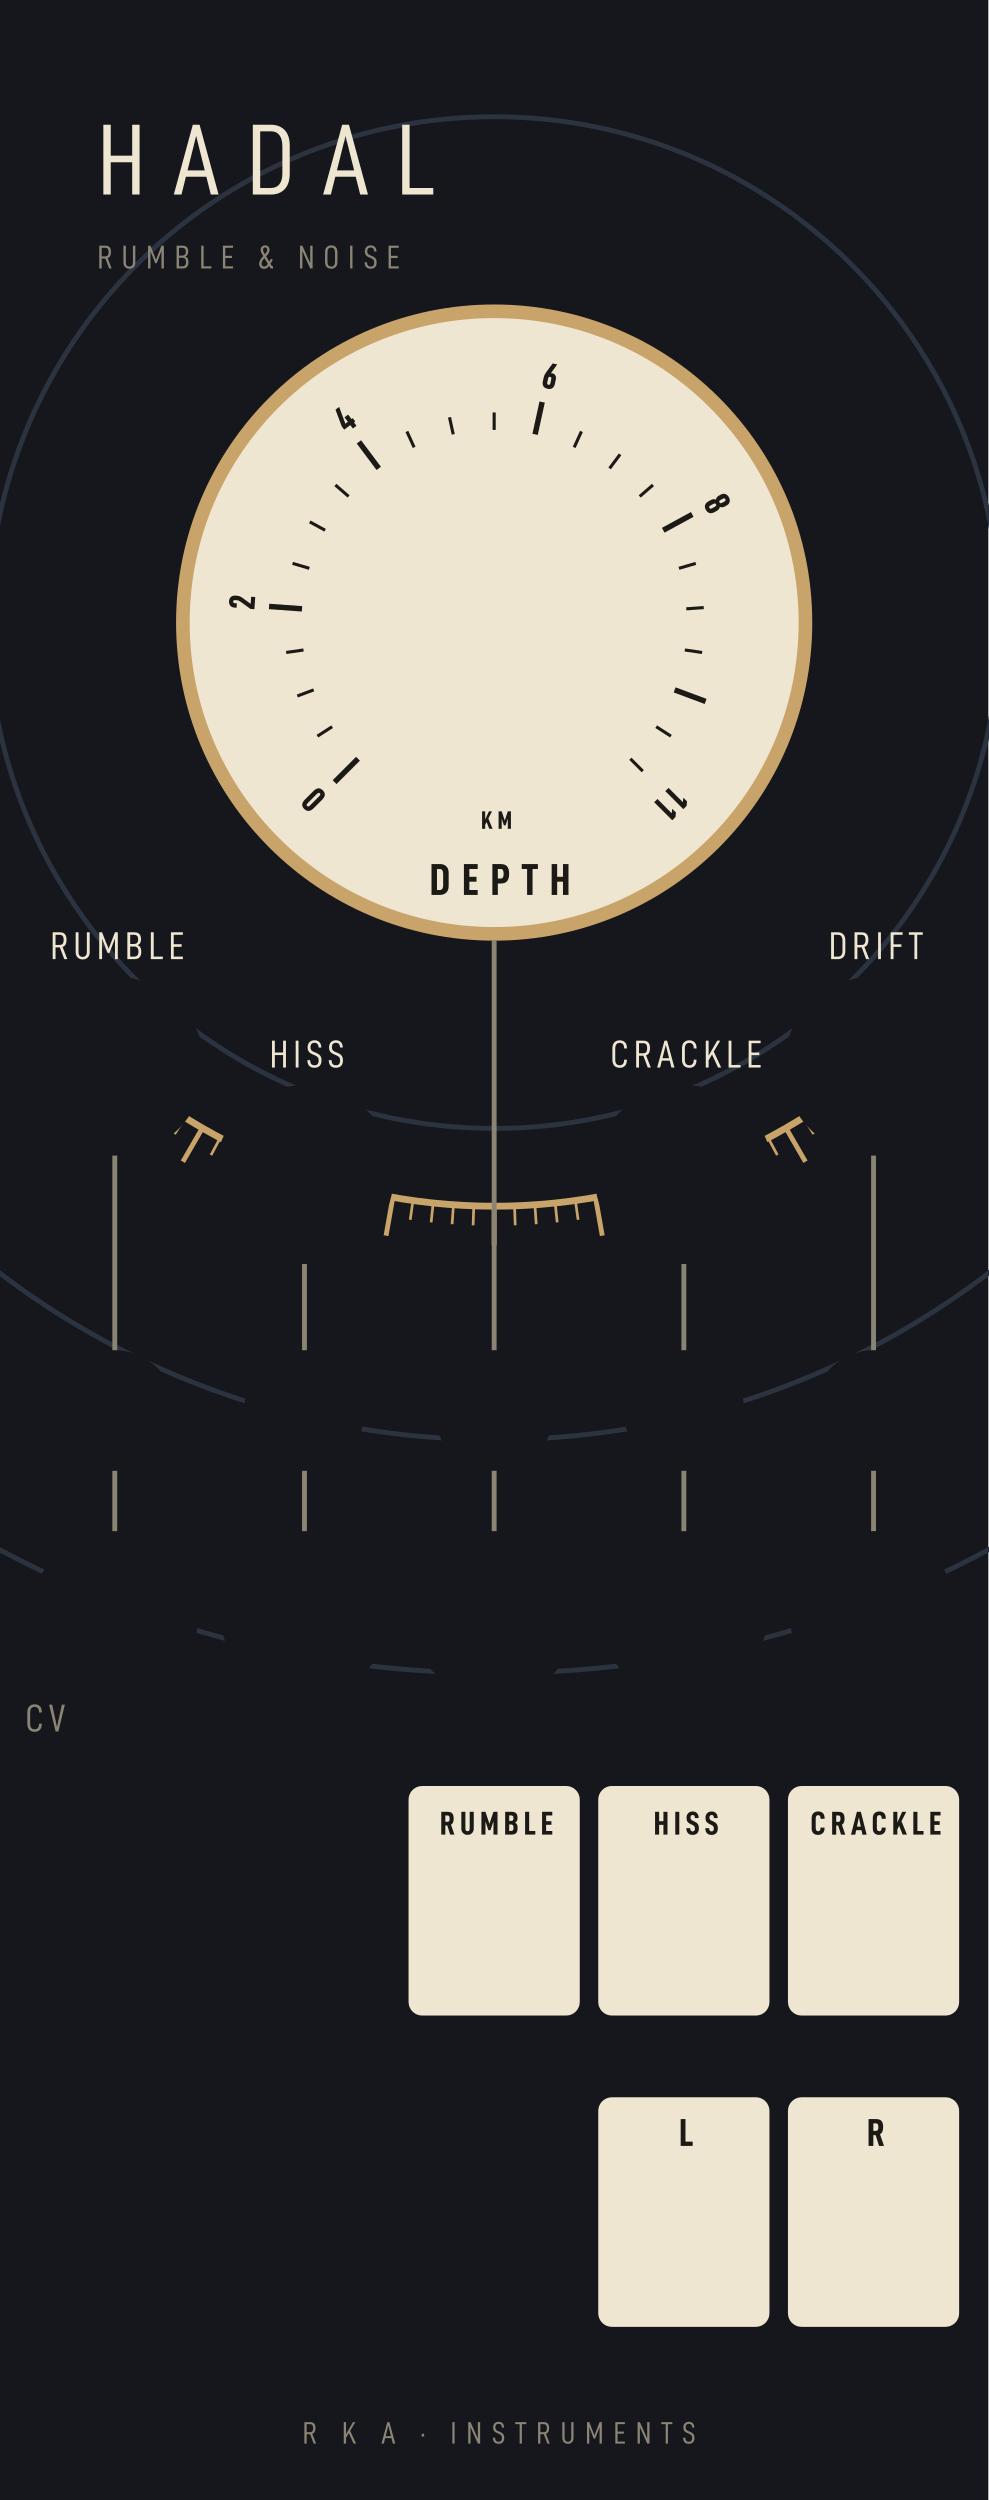
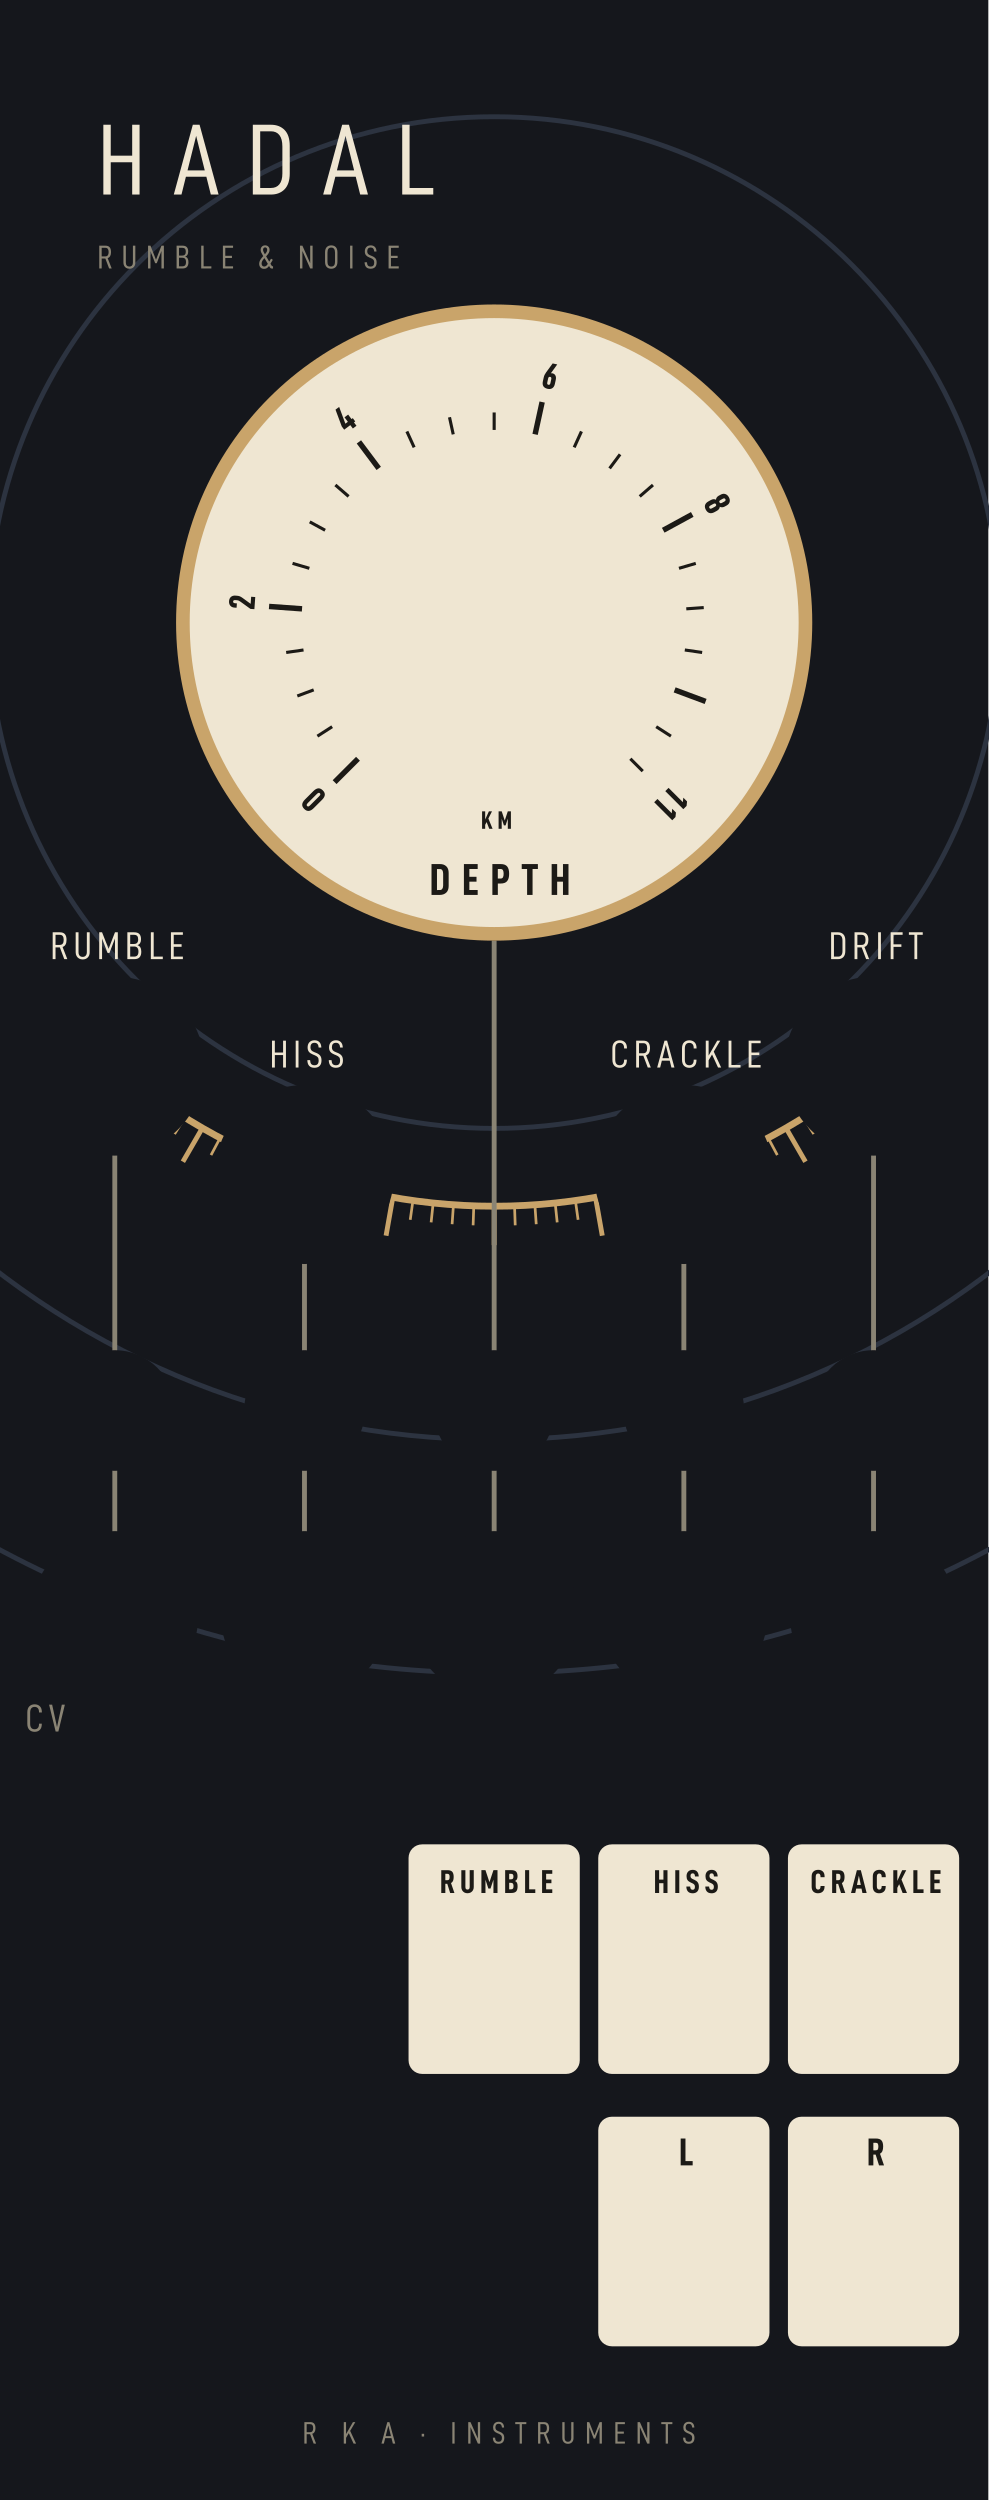
<svg xmlns="http://www.w3.org/2000/svg" width="50.80mm" height="128.5mm" viewBox="0 0 50.80 128.5" version="1.1" id="svg49">
  <defs id="defs49" />
  <rect width="50.80" height="128.5" fill="#15171c" id="rect1" />
  <circle cx="25.4" cy="32" r="26" fill="none" stroke="#2c3340" stroke-width="0.25" id="circle1" />
  <circle cx="25.4" cy="32" r="42" fill="none" stroke="#2c3340" stroke-width="0.25" id="circle2" />
  <circle cx="25.4" cy="32" r="54" fill="none" stroke="#2c3340" stroke-width="0.25" id="circle3" />
  <path d="M3.106 52.074A30 30 0 0 0 47.694 52.074" fill="none" stroke="#c9a46a" stroke-width="0.35" id="path3" />
  <path d="M3.106 52.074L2.363 52.743 M3.82 52.84L3.1 53.534 M4.56 53.58L3.866 54.3 M5.326 54.294L4.657 55.037 M6.93 55.64L6.314 56.428 M7.766 56.271L7.179 57.08 M8.624 56.871L8.065 57.7 M9.502 57.441L8.973 58.289 M11.316 58.488L10.846 59.371 M12.249 58.964L11.81 59.863 M13.198 59.406L12.791 60.32 M14.162 59.816L13.787 60.743 M16.129 60.532L15.82 61.483 M17.131 60.838L16.855 61.799 M18.142 61.109L17.9 62.079 M19.163 61.344L18.955 62.323 M21.225 61.708L21.086 62.698 M22.264 61.836L22.16 62.83 M23.307 61.927L23.238 62.924 M24.353 61.982L24.318 62.981 M26.447 61.982L26.482 62.981 M27.493 61.927L27.562 62.924 M28.536 61.836L28.64 62.83 M29.575 61.708L29.714 62.698 M31.637 61.344L31.845 62.323 M32.658 61.109L32.9 62.079 M33.669 60.838L33.945 61.799 M34.671 60.532L34.98 61.483 M36.638 59.816L37.013 60.743 M37.602 59.406L38.009 60.32 M38.551 58.964L38.99 59.863 M39.484 58.488L39.954 59.371 M41.298 57.441L41.827 58.289 M42.176 56.871L42.735 57.7 M43.034 56.271L43.621 57.08 M43.87 55.64L44.486 56.428 M45.474 54.294L46.143 55.037 M46.24 53.58L46.934 54.3 M46.98 52.84L47.7 53.534 M47.694 52.074L48.437 52.743" fill="none" stroke="#c9a46a" stroke-width="0.14" id="path4" />
  <path d="M6.116 54.981L4.831 56.513 M10.4 57.981L9.4 59.713 M15.139 60.191L14.455 62.07 M20.191 61.544L19.843 63.514 M25.4 62L25.4 64 M30.609 61.544L30.957 63.514 M35.661 60.191L36.345 62.07 M40.4 57.981L41.4 59.713 M44.684 54.981L45.969 56.513" fill="none" stroke="#c9a46a" stroke-width="0.25" id="path5" />
  <path d="M5.9 79L5.9 72.5L5.9 59.1" fill="none" stroke="#8a8474" stroke-width="0.25" stroke-linejoin="round" id="path6" />
  <path d="M15.65 79L15.65 72.5L15.65 64.67" fill="none" stroke="#8a8474" stroke-width="0.25" stroke-linejoin="round" id="path7" />
  <path d="M25.4 79L25.4 72.5L25.4 48.35" fill="none" stroke="#8a8474" stroke-width="0.25" stroke-linejoin="round" id="path8" />
  <path d="M35.15 79L35.15 72.5L35.15 64.67" fill="none" stroke="#8a8474" stroke-width="0.25" stroke-linejoin="round" id="path9" />
  <path d="M44.9 79L44.9 72.5L44.9 59.1" fill="none" stroke="#8a8474" stroke-width="0.25" stroke-linejoin="round" id="path10" />
  <circle cx="5.9" cy="54.8" r="4.6" fill="#15171c" id="circle10" />
  <circle cx="15.65" cy="60.37" r="4.6" fill="#15171c" id="circle11" />
  <circle cx="35.15" cy="60.37" r="4.6" fill="#15171c" id="circle12" />
  <circle cx="44.9" cy="54.8" r="4.6" fill="#15171c" id="circle13" />
  <circle cx="5.9" cy="72.5" r="3.1" fill="#15171c" id="circle14" />
  <circle cx="15.65" cy="72.5" r="3.1" fill="#15171c" id="circle15" />
  <circle cx="25.4" cy="72.5" r="3.1" fill="#15171c" id="circle16" />
  <circle cx="35.15" cy="72.5" r="3.1" fill="#15171c" id="circle17" />
  <circle cx="44.9" cy="72.5" r="3.1" fill="#15171c" id="circle18" />
  <circle cx="5.9" cy="83" r="4.3" fill="#15171c" id="circle19" />
  <circle cx="15.65" cy="83" r="4.3" fill="#15171c" id="circle20" />
  <circle cx="25.4" cy="83" r="4.3" fill="#15171c" id="circle21" />
  <circle cx="35.15" cy="83" r="4.3" fill="#15171c" id="circle22" />
  <circle cx="44.9" cy="83" r="4.3" fill="#15171c" id="circle23" />
  <circle cx="25.4" cy="32" r="16" fill="#efe6d2" stroke="#c9a46a" stroke-width="0.7" id="circle24" />
  <path d="M17.072 37.352L16.314 37.839 M16.124 35.46L15.281 35.774 M15.601 33.409L14.71 33.537 M15.901 29.211L15.037 28.957 M16.711 27.255L15.921 26.824 M17.918 25.517L17.238 24.928 M21.287 22.995L20.914 22.176 M23.296 22.326L23.104 21.447 M25.4 22.1L25.4 21.2 M29.513 22.995L29.886 22.176 M31.333 24.075L31.872 23.354 M32.882 25.517L33.562 24.928 M34.899 29.211L35.763 28.957 M35.275 31.294L36.172 31.23 M35.199 33.409L36.09 33.537 M33.728 37.352L34.486 37.839 M32.4 39L33.037 39.637" fill="none" stroke="#1c1a16" stroke-width="0.16" id="path24" />
  <path d="M18.4 39L17.198 40.202 M15.525 31.294L13.83 31.172 M19.467 24.075L18.448 22.714 M27.504 22.326L27.866 20.665 M34.089 27.255L35.581 26.441 M34.676 35.46L36.269 36.054" fill="none" stroke="#1c1a16" stroke-width="0.28" id="path25" />
-   <rect x="21" y="91.8" width="8.8" height="11.8" rx="0.7" fill="#efe6d2" id="rect25" />
-   <rect x="30.75" y="91.8" width="8.8" height="11.8" rx="0.7" fill="#efe6d2" id="rect26" />
-   <rect x="40.5" y="91.8" width="8.8" height="11.8" rx="0.7" fill="#efe6d2" id="rect27" />
-   <rect x="30.75" y="107.8" width="8.8" height="11.8" rx="0.7" fill="#efe6d2" id="rect28" />
-   <rect x="40.5" y="107.8" width="8.8" height="11.8" rx="0.7" fill="#efe6d2" id="rect29" />
+   <rect x="21" y="94.8" width="8.8" height="11.8" rx="0.7" fill="#efe6d2" id="rect25" />
+   <rect x="30.75" y="94.8" width="8.8" height="11.8" rx="0.7" fill="#efe6d2" id="rect26" />
+   <rect x="40.5" y="94.8" width="8.8" height="11.8" rx="0.7" fill="#efe6d2" id="rect27" />
+   <rect x="30.75" y="108.8" width="8.8" height="11.8" rx="0.7" fill="#efe6d2" id="rect28" />
+   <rect x="40.5" y="108.8" width="8.8" height="11.8" rx="0.7" fill="#efe6d2" id="rect29" />
  <path d="M 7.174,6.412 V 10 h -0.38 V 8.341 H 5.692 V 10 H 5.312 V 6.412 h 0.38 v 1.591 h 1.102 v -1.591 z M 10.607,9.085 H 9.556 L 9.328,10 h -0.395 l 0.978,-3.588 H 10.258 L 11.236,10 h -0.4 z m -0.083,-0.328 -0.442,-1.773 L 9.64,8.757 Z m 2.471,-2.345 h 0.931 q 0.437,0 0.702,0.27 0.265,0.27 0.265,0.816 V 8.913 q 0,0.541 -0.265,0.816 Q 14.362,10 13.926,10 H 12.995 Z M 13.926,9.662 q 0.281,0 0.432,-0.187 0.156,-0.187 0.156,-0.556 V 7.535 q 0,-0.395 -0.151,-0.588 -0.151,-0.198 -0.437,-0.198 H 13.374 V 9.662 Z m 4.359,-0.577 h -1.05 L 17.005,10 h -0.395 l 0.978,-3.588 h 0.348 L 18.914,10 h -0.4 z m -0.083,-0.328 -0.442,-1.773 -0.442,1.773 z m 2.471,-2.345 h 0.38 V 9.662 h 1.217 V 10 h -1.596 z" id="text29" style="font-size:5.2px;font-family:'D-DIN Condensed';letter-spacing:1.4;fill:#efe6d2" aria-label="HADAL" />
  <path d="M 5.415,13.287 H 5.226 V 13.8 H 5.102 v -1.173 h 0.309 q 0.155,0 0.224,0.082 0.071,0.082 0.071,0.25 0,0.252 -0.173,0.309 L 5.741,13.8 H 5.609 Z M 5.226,13.178 h 0.184 q 0.09,0 0.131,-0.054 0.043,-0.056 0.043,-0.165 0,-0.111 -0.041,-0.165 Q 5.503,12.738 5.41,12.738 H 5.226 Z m 1.424,0.636 q -0.088,0 -0.158,-0.039 -0.07,-0.039 -0.109,-0.111 -0.039,-0.071 -0.039,-0.163 V 12.627 h 0.124 v 0.867 q 0,0.1 0.048,0.155 0.049,0.053 0.134,0.053 0.085,0 0.133,-0.054 0.049,-0.054 0.049,-0.153 v -0.867 h 0.124 v 0.874 q 0,0.141 -0.085,0.228 -0.085,0.085 -0.221,0.085 z M 8.423,12.627 V 13.8 h -0.124 v -0.901 l -0.241,0.629 h -0.082 L 7.734,12.904 V 13.8 h -0.124 v -1.173 h 0.124 l 0.284,0.724 0.281,-0.724 z m 1.096,0.564 q 0.167,0.046 0.167,0.286 0,0.16 -0.075,0.241 -0.073,0.082 -0.233,0.082 h -0.301 v -1.173 h 0.299 q 0.156,0 0.226,0.076 0.071,0.075 0.071,0.23 0,0.201 -0.155,0.258 z m -0.318,-0.454 v 0.4 h 0.165 q 0.184,0 0.184,-0.197 0,-0.109 -0.044,-0.155 -0.043,-0.048 -0.138,-0.048 z m 0.167,0.952 q 0.102,0 0.148,-0.054 0.046,-0.054 0.046,-0.167 0,-0.221 -0.194,-0.221 h -0.167 v 0.442 z m 0.974,-1.062 h 0.124 v 1.062 h 0.398 V 13.8 h -0.522 z m 1.237,0.111 v 0.41 h 0.343 v 0.112 h -0.343 v 0.43 h 0.4 V 13.8 h -0.522 v -1.173 h 0.522 v 0.111 z m 2.455,0.949 v 0.116 h -0.056 q -0.043,0 -0.066,-0.015 -0.024,-0.017 -0.049,-0.061 l -0.034,-0.056 q -0.053,0.078 -0.116,0.114 -0.061,0.034 -0.141,0.034 -0.116,0 -0.184,-0.073 -0.066,-0.073 -0.066,-0.194 0,-0.088 0.048,-0.177 0.049,-0.088 0.16,-0.211 l -0.009,-0.014 q -0.07,-0.117 -0.097,-0.18 -0.027,-0.065 -0.027,-0.124 0,-0.105 0.065,-0.17 0.065,-0.065 0.165,-0.065 0.102,0 0.165,0.065 0.065,0.065 0.065,0.17 0,0.076 -0.039,0.151 -0.039,0.073 -0.139,0.18 l 0.16,0.272 0.092,-0.153 0.092,0.059 -0.121,0.199 0.048,0.082 q 0.017,0.029 0.031,0.041 0.015,0.01 0.037,0.01 z m -0.406,-0.971 q -0.049,0 -0.078,0.034 -0.029,0.034 -0.029,0.092 0,0.037 0.019,0.087 0.019,0.048 0.075,0.141 0.07,-0.08 0.093,-0.128 0.025,-0.048 0.025,-0.1 0,-0.059 -0.029,-0.092 -0.027,-0.034 -0.076,-0.034 z m -0.046,0.984 q 0.049,0 0.092,-0.029 0.043,-0.031 0.092,-0.107 l -0.173,-0.296 q -0.08,0.088 -0.114,0.151 -0.032,0.061 -0.032,0.124 0,0.075 0.036,0.116 0.037,0.041 0.1,0.041 z M 16.068,12.627 V 13.8 h -0.124 l -0.401,-0.901 V 13.8 h -0.124 v -1.173 h 0.124 l 0.401,0.903 V 12.627 Z m 0.958,1.187 q -0.144,0 -0.231,-0.088 -0.087,-0.09 -0.087,-0.267 v -0.49 q 0,-0.18 0.087,-0.269 0.087,-0.088 0.231,-0.088 0.144,0 0.231,0.088 0.087,0.088 0.087,0.269 v 0.49 q 0,0.177 -0.088,0.267 -0.087,0.088 -0.23,0.088 z m 0.002,-0.112 q 0.092,0 0.141,-0.059 0.051,-0.061 0.051,-0.182 v -0.479 q 0,-0.129 -0.049,-0.192 -0.049,-0.065 -0.143,-0.065 -0.099,0 -0.148,0.063 -0.048,0.063 -0.048,0.194 V 13.46 q 0,0.241 0.196,0.241 z m 0.967,-1.074 h 0.122 V 13.8 h -0.122 z m 1.053,1.185 q -0.15,0 -0.228,-0.085 -0.076,-0.085 -0.08,-0.248 h 0.121 q 0.005,0.119 0.053,0.172 0.049,0.051 0.139,0.051 0.092,0 0.136,-0.051 0.046,-0.053 0.046,-0.16 0,-0.093 -0.041,-0.141 -0.039,-0.048 -0.143,-0.09 l -0.068,-0.027 q -0.116,-0.046 -0.173,-0.117 -0.058,-0.071 -0.058,-0.192 0,-0.143 0.08,-0.228 0.082,-0.085 0.223,-0.085 0.134,0 0.212,0.08 0.078,0.078 0.085,0.236 h -0.117 q -0.012,-0.206 -0.182,-0.206 -0.088,0 -0.133,0.051 -0.044,0.051 -0.044,0.144 0,0.083 0.039,0.131 0.041,0.048 0.138,0.085 l 0.07,0.027 q 0.117,0.046 0.177,0.121 0.059,0.075 0.059,0.209 0,0.155 -0.08,0.24 -0.08,0.083 -0.231,0.083 z m 1.047,-1.074 v 0.41 h 0.343 v 0.112 h -0.343 v 0.43 h 0.4 V 13.8 h -0.522 v -1.173 h 0.522 v 0.111 z" id="text30" style="font-size:1.7px;font-family:'D-DIN Condensed';letter-spacing:0.45;fill:#8a8474" aria-label="RUMBLE &amp; NOISE" />
  <path d="m 16.799,40.749 q -0.16,0 -0.237,-0.091 -0.078,-0.093 -0.078,-0.281 v -0.608 q 0,-0.186 0.078,-0.277 0.078,-0.093 0.237,-0.093 0.162,0 0.239,0.093 0.078,0.091 0.078,0.277 v 0.608 q 0,0.188 -0.078,0.281 -0.078,0.091 -0.239,0.091 z m 0,-0.211 q 0.048,0 0.067,-0.036 0.019,-0.036 0.019,-0.127 v -0.604 q 0,-0.089 -0.019,-0.125 -0.019,-0.036 -0.067,-0.036 -0.048,0 -0.065,0.036 -0.017,0.034 -0.017,0.125 v 0.604 q 0,0.091 0.017,0.127 0.019,0.036 0.065,0.036 z" id="text31" style="font-weight:bold;font-size:1.9px;font-family:'D-DIN Condensed';letter-spacing:0.25;text-anchor:middle;fill:#1c1a16" transform="rotate(-135,16.67,40.73)" aria-label="0" />
  <path d="m 12.897,30.917 0.333,-0.538 q 0.034,-0.057 0.048,-0.097 0.015,-0.042 0.015,-0.104 v -0.074 q 0,-0.104 -0.082,-0.104 -0.08,0 -0.08,0.114 v 0.087 h -0.226 v -0.116 q 0,-0.135 0.086,-0.215 0.086,-0.08 0.226,-0.08 0.141,0 0.222,0.082 0.084,0.082 0.084,0.22 v 0.093 q 0,0.086 -0.023,0.15 -0.023,0.063 -0.072,0.142 l -0.27,0.431 h 0.365 v 0.211 h -0.625 z" id="text32" style="font-weight:bold;font-size:1.9px;font-family:'D-DIN Condensed';letter-spacing:0.25;text-anchor:middle;fill:#1c1a16" transform="rotate(-85.9,13.09,31.12)" aria-label="2" />
  <path d="m 18.484,21.902 h -0.082 v 0.218 h -0.234 v -0.218 h -0.393 v -0.211 l 0.26,-0.882 h 0.234 l -0.26,0.882 h 0.16 v -0.289 h 0.234 v 0.289 h 0.082 z" id="text33" style="font-weight:bold;font-size:1.9px;font-family:'D-DIN Condensed';letter-spacing:0.25;text-anchor:middle;fill:#1c1a16" transform="rotate(-36.8,18.01,22.12)" aria-label="4" />
  <path d="m 28.15,19.959 q -0.154,0 -0.236,-0.082 -0.08,-0.084 -0.08,-0.239 v -0.196 q 0,-0.089 0.015,-0.15 0.015,-0.061 0.049,-0.141 l 0.232,-0.522 h 0.241 l -0.222,0.511 q 0.03,-0.013 0.072,-0.013 0.114,0 0.179,0.078 0.065,0.076 0.065,0.211 v 0.23 q 0,0.148 -0.084,0.232 -0.082,0.082 -0.232,0.082 z m 0,-0.211 q 0.04,0 0.061,-0.027 0.021,-0.027 0.021,-0.076 v -0.213 q 0,-0.101 -0.082,-0.101 -0.04,0 -0.061,0.025 -0.021,0.023 -0.021,0.067 v 0.224 q 0,0.101 0.082,0.101 z" id="text34" style="font-weight:bold;font-size:1.9px;font-family:'D-DIN Condensed';letter-spacing:0.25;text-anchor:middle;fill:#1c1a16" transform="rotate(12.3,28.03,19.94)" aria-label="6" />
  <path d="m 36.36,26.109 q -0.154,0 -0.236,-0.084 -0.082,-0.086 -0.082,-0.247 v -0.135 q 0,-0.167 0.112,-0.239 -0.055,-0.032 -0.084,-0.093 -0.029,-0.061 -0.029,-0.125 v -0.123 q 0,-0.139 0.086,-0.22 0.087,-0.082 0.232,-0.082 0.146,0 0.232,0.082 0.086,0.082 0.086,0.22 v 0.123 q 0,0.065 -0.03,0.125 -0.029,0.061 -0.082,0.093 0.112,0.07 0.112,0.239 v 0.135 q 0,0.162 -0.084,0.247 -0.082,0.084 -0.234,0.084 z m 0,-0.798 q 0.048,0 0.065,-0.029 0.017,-0.03 0.017,-0.086 v -0.133 q 0,-0.046 -0.021,-0.07 -0.021,-0.027 -0.061,-0.027 -0.04,0 -0.061,0.027 -0.021,0.025 -0.021,0.07 v 0.133 q 0,0.055 0.017,0.086 0.019,0.029 0.065,0.029 z m 0,0.591 q 0.049,0 0.065,-0.03 0.017,-0.03 0.017,-0.091 v -0.154 q 0,-0.112 -0.082,-0.112 -0.046,0 -0.065,0.03 -0.017,0.029 -0.017,0.082 v 0.154 q 0,0.061 0.017,0.091 0.017,0.03 0.065,0.03 z" id="text35" style="font-weight:bold;font-size:1.9px;font-family:'D-DIN Condensed';letter-spacing:0.25;text-anchor:middle;fill:#1c1a16" transform="rotate(61.4,36.24,26.09)" aria-label="8" />
  <path d="m 33.8,39.691 -0.18,0.146 v -0.272 l 0.18,-0.146 h 0.237 v 1.311 h -0.237 z m 0.807,0 -0.18,0.146 v -0.272 l 0.18,-0.146 h 0.237 v 1.311 h -0.237 z" id="text36" style="font-weight:bold;font-size:1.9px;font-family:'D-DIN Condensed';letter-spacing:0.25;text-anchor:middle;fill:#1c1a16" transform="rotate(135,34.13,40.73)" aria-label="11" />
  <path d="m 22.18,44.413 h 0.439 q 0.2,0 0.32,0.115 0.122,0.115 0.122,0.34 v 0.676 q 0,0.223 -0.127,0.34 -0.127,0.115 -0.329,0.115 h -0.425 z m 0.432,1.334 q 0.081,0 0.122,-0.062 0.044,-0.062 0.044,-0.172 v -0.596 q 0,-0.122 -0.041,-0.184 -0.041,-0.064 -0.124,-0.064 h -0.152 v 1.079 z m 1.513,-1.079 v 0.398 h 0.368 v 0.253 h -0.368 v 0.428 h 0.428 V 46 h -0.708 v -1.587 h 0.708 v 0.255 z m 1.61,-0.255 q 0.235,0 0.334,0.124 0.101,0.124 0.101,0.375 0,0.253 -0.103,0.377 -0.101,0.124 -0.331,0.124 h -0.147 V 46 h -0.281 v -1.587 z m -0.009,0.745 q 0.09,0 0.124,-0.06 0.037,-0.06 0.037,-0.186 0,-0.127 -0.037,-0.186 -0.035,-0.06 -0.124,-0.06 h -0.138 v 0.492 z m 1.922,-0.49 h -0.274 V 46 h -0.281 v -1.332 h -0.276 V 44.413 h 0.83 z M 29.22,44.413 V 46 h -0.283 v -0.681 h -0.299 V 46 h -0.283 v -1.587 h 0.283 v 0.653 h 0.299 V 44.413 Z" id="text37" style="font-weight:bold;font-size:2.3px;font-family:'D-DIN Condensed';letter-spacing:0.6;text-anchor:middle;fill:#1c1a16" aria-label="DEPTH" />
  <path d="m 3.076,48.696 h -0.222 v 0.604 h -0.146 v -1.38 h 0.364 q 0.182,0 0.264,0.096 0.084,0.096 0.084,0.294 0,0.296 -0.204,0.364 l 0.244,0.626 h -0.156 z m -0.222,-0.128 h 0.216 q 0.106,0 0.154,-0.064 0.05,-0.066 0.05,-0.194 0,-0.13 -0.048,-0.194 -0.046,-0.066 -0.156,-0.066 h -0.216 z M 4.25,49.316 q -0.104,0 -0.186,-0.046 -0.082,-0.046 -0.128,-0.13 -0.046,-0.084 -0.046,-0.192 v -1.028 h 0.146 v 1.02 q 0,0.118 0.056,0.182 0.058,0.062 0.158,0.062 0.1,0 0.156,-0.064 0.058,-0.064 0.058,-0.18 v -1.02 H 4.61 v 1.028 q 0,0.166 -0.1,0.268 -0.1,0.1 -0.26,0.1 z m 1.806,-1.396 v 1.38 h -0.146 v -1.06 l -0.284,0.74 h -0.096 l -0.284,-0.734 v 1.054 h -0.146 v -1.38 h 0.146 l 0.334,0.852 0.33,-0.852 z m 1.01,0.664 q 0.196,0.054 0.196,0.336 0,0.188 -0.088,0.284 -0.086,0.096 -0.274,0.096 h -0.354 v -1.38 h 0.352 q 0.184,0 0.266,0.09 0.084,0.088 0.084,0.27 0,0.236 -0.182,0.304 z m -0.374,-0.534 v 0.47 h 0.194 q 0.216,0 0.216,-0.232 0,-0.128 -0.052,-0.182 -0.05,-0.056 -0.162,-0.056 z m 0.196,1.12 q 0.12,0 0.174,-0.064 0.054,-0.064 0.054,-0.196 0,-0.26 -0.228,-0.26 h -0.196 v 0.52 z m 0.866,-1.25 h 0.146 v 1.25 h 0.468 v 0.13 h -0.614 z m 1.176,0.13 v 0.482 h 0.404 v 0.132 h -0.404 v 0.506 h 0.47 v 0.13 h -0.614 v -1.38 h 0.614 v 0.13 z" id="text38" style="font-size:2px;font-family:'D-DIN Condensed';letter-spacing:0.25;text-anchor:middle;fill:#efe6d2" aria-label="RUMBLE" />
  <path d="m 14.697,53.49 v 1.38 h -0.146 v -0.638 h -0.424 v 0.638 h -0.146 v -1.38 h 0.146 v 0.612 h 0.424 v -0.612 z m 0.502,0 h 0.144 v 1.38 h -0.144 z m 0.96,1.394 q -0.176,0 -0.268,-0.1 -0.09,-0.1 -0.094,-0.292 h 0.142 q 0.006,0.14 0.062,0.202 0.058,0.06 0.164,0.06 0.108,0 0.16,-0.06 0.054,-0.062 0.054,-0.188 0,-0.11 -0.048,-0.166 -0.046,-0.056 -0.168,-0.106 l -0.08,-0.032 q -0.136,-0.054 -0.204,-0.138 -0.068,-0.084 -0.068,-0.226 0,-0.168 0.094,-0.268 0.096,-0.1 0.262,-0.1 0.158,0 0.25,0.094 0.092,0.092 0.1,0.278 h -0.138 q -0.014,-0.242 -0.214,-0.242 -0.104,0 -0.156,0.06 -0.052,0.06 -0.052,0.17 0,0.098 0.046,0.154 0.048,0.056 0.162,0.1 l 0.082,0.032 q 0.138,0.054 0.208,0.142 0.07,0.088 0.07,0.246 0,0.182 -0.094,0.282 -0.094,0.098 -0.272,0.098 z m 1.102,0 q -0.176,0 -0.268,-0.1 -0.09,-0.1 -0.094,-0.292 h 0.142 q 0.006,0.14 0.062,0.202 0.058,0.06 0.164,0.06 0.108,0 0.16,-0.06 0.054,-0.062 0.054,-0.188 0,-0.11 -0.048,-0.166 -0.046,-0.056 -0.168,-0.106 l -0.08,-0.032 q -0.136,-0.054 -0.204,-0.138 -0.068,-0.084 -0.068,-0.226 0,-0.168 0.094,-0.268 0.096,-0.1 0.262,-0.1 0.158,0 0.25,0.094 0.092,0.092 0.1,0.278 h -0.138 q -0.014,-0.242 -0.214,-0.242 -0.104,0 -0.156,0.06 -0.052,0.06 -0.052,0.17 0,0.098 0.046,0.154 0.048,0.056 0.162,0.1 l 0.082,0.032 q 0.138,0.054 0.208,0.142 0.07,0.088 0.07,0.246 0,0.182 -0.094,0.282 -0.094,0.098 -0.272,0.098 z" id="text39" style="font-size:2px;font-family:'D-DIN Condensed';letter-spacing:0.25;text-anchor:middle;fill:#efe6d2" aria-label="HISS" />
  <path d="m 31.855,54.886 q -0.17,0 -0.274,-0.104 -0.104,-0.106 -0.104,-0.314 v -0.576 q 0,-0.21 0.102,-0.314 0.104,-0.106 0.274,-0.106 0.164,0 0.268,0.1 0.104,0.1 0.104,0.302 v 0.018 h -0.146 v -0.014 q 0,-0.142 -0.062,-0.208 -0.06,-0.066 -0.162,-0.066 -0.116,0 -0.174,0.074 -0.058,0.072 -0.058,0.228 v 0.564 q 0,0.284 0.232,0.284 0.104,0 0.164,-0.066 0.06,-0.066 0.06,-0.202 v -0.018 h 0.142 v 0.02 q 0,0.2 -0.102,0.3 -0.102,0.098 -0.264,0.098 z m 1.212,-0.62 h -0.222 v 0.604 h -0.146 v -1.38 h 0.364 q 0.182,0 0.264,0.096 0.084,0.096 0.084,0.294 0,0.296 -0.204,0.364 l 0.244,0.626 h -0.156 z m -0.222,-0.128 h 0.216 q 0.106,0 0.154,-0.064 0.05,-0.066 0.05,-0.194 0,-0.13 -0.048,-0.194 -0.046,-0.066 -0.156,-0.066 h -0.216 z m 1.578,0.38 h -0.404 l -0.088,0.352 h -0.152 l 0.376,-1.38 h 0.134 l 0.376,1.38 h -0.154 z m -0.032,-0.126 -0.17,-0.682 -0.17,0.682 z m 1.042,0.494 q -0.17,0 -0.274,-0.104 -0.104,-0.106 -0.104,-0.314 v -0.576 q 0,-0.21 0.102,-0.314 0.104,-0.106 0.274,-0.106 0.164,0 0.268,0.1 0.104,0.1 0.104,0.302 v 0.018 h -0.146 v -0.014 q 0,-0.142 -0.062,-0.208 -0.06,-0.066 -0.162,-0.066 -0.116,0 -0.174,0.074 -0.058,0.072 -0.058,0.228 v 0.564 q 0,0.284 0.232,0.284 0.104,0 0.164,-0.066 0.06,-0.066 0.06,-0.202 v -0.018 h 0.142 v 0.02 q 0,0.2 -0.102,0.3 -0.102,0.098 -0.264,0.098 z m 1.166,-0.686 -0.176,0.3 v 0.37 h -0.146 v -1.38 h 0.146 v 0.768 l 0.442,-0.768 h 0.154 l -0.332,0.562 0.38,0.818 h -0.16 z m 0.85,-0.71 h 0.146 v 1.25 h 0.468 v 0.13 h -0.614 z m 1.176,0.13 v 0.482 h 0.404 v 0.132 h -0.404 v 0.506 h 0.47 v 0.13 h -0.614 v -1.38 h 0.614 v 0.13 z" id="text40" style="font-size:2px;font-family:'D-DIN Condensed';letter-spacing:0.25;text-anchor:middle;fill:#efe6d2" aria-label="CRACKLE" />
  <path d="m 42.719,47.92 h 0.358 q 0.168,0 0.27,0.104 0.102,0.104 0.102,0.314 v 0.544 q 0,0.208 -0.102,0.314 -0.102,0.104 -0.27,0.104 h -0.358 z m 0.358,1.25 q 0.108,0 0.166,-0.072 0.06,-0.072 0.06,-0.214 v -0.532 q 0,-0.152 -0.058,-0.226 -0.058,-0.076 -0.168,-0.076 h -0.212 v 1.12 z m 1.214,-0.474 h -0.222 v 0.604 h -0.146 v -1.38 h 0.364 q 0.182,0 0.264,0.096 0.084,0.096 0.084,0.294 0,0.296 -0.204,0.364 l 0.244,0.626 h -0.156 z m -0.222,-0.128 h 0.216 q 0.106,0 0.154,-0.064 0.05,-0.066 0.05,-0.194 0,-0.13 -0.048,-0.194 -0.046,-0.066 -0.156,-0.066 h -0.216 z m 1.066,-0.648 h 0.144 v 1.38 h -0.144 z m 0.792,0.13 v 0.488 h 0.404 v 0.132 h -0.404 v 0.63 h -0.146 v -1.38 h 0.614 v 0.13 z m 1.502,0 h -0.284 v 1.25 h -0.144 v -1.25 h -0.284 v -0.13 h 0.712 z" id="text41" style="font-size:2px;font-family:'D-DIN Condensed';letter-spacing:0.25;text-anchor:middle;fill:#efe6d2" aria-label="DRIFT" />
-   <path d="m 22.99,93.829 h -0.1 v 0.471 h -0.209 v -1.173 h 0.32 q 0.173,0 0.245,0.083 0.073,0.083 0.073,0.267 0,0.117 -0.032,0.196 -0.032,0.078 -0.105,0.117 l 0.175,0.51 h -0.218 z m -0.1,-0.187 h 0.109 q 0.063,0 0.087,-0.041 0.024,-0.043 0.024,-0.124 0,-0.082 -0.024,-0.122 -0.022,-0.041 -0.087,-0.041 h -0.109 z m 1.142,0.671 q -0.092,0 -0.165,-0.039 -0.071,-0.041 -0.114,-0.114 -0.041,-0.073 -0.041,-0.168 v -0.865 h 0.209 v 0.86 q 0,0.071 0.027,0.105 0.027,0.032 0.083,0.032 0.111,0 0.111,-0.138 v -0.86 h 0.209 v 0.865 q 0,0.095 -0.041,0.168 -0.041,0.073 -0.114,0.114 -0.073,0.039 -0.165,0.039 z m 1.54,-1.187 v 1.173 h -0.209 v -0.687 l -0.15,0.459 h -0.112 l -0.148,-0.454 v 0.682 h -0.209 v -1.173 h 0.209 l 0.204,0.619 0.206,-0.619 z m 0.901,0.558 q 0.076,0.034 0.104,0.1 0.027,0.066 0.027,0.175 0,0.178 -0.073,0.26 -0.073,0.08 -0.248,0.08 h -0.318 v -1.173 h 0.318 q 0.172,0 0.245,0.076 0.073,0.075 0.073,0.24 0,0.087 -0.029,0.148 -0.029,0.061 -0.099,0.093 z m -0.301,-0.371 v 0.284 h 0.088 q 0.073,0 0.102,-0.032 0.029,-0.034 0.029,-0.109 0,-0.078 -0.029,-0.111 -0.029,-0.032 -0.102,-0.032 z m 0.087,0.799 q 0.078,0 0.107,-0.037 0.029,-0.039 0.029,-0.131 0,-0.088 -0.032,-0.128 -0.031,-0.039 -0.104,-0.039 h -0.087 v 0.335 z m 0.731,-0.986 h 0.209 v 0.986 h 0.315 v 0.187 h -0.524 z m 1.081,0.189 v 0.294 h 0.272 v 0.187 h -0.272 v 0.316 h 0.316 v 0.187 h -0.524 v -1.173 h 0.524 v 0.189 z" id="text42" style="font-weight:bold;font-size:1.7px;font-family:'D-DIN Condensed';letter-spacing:0.25;text-anchor:middle;fill:#1c1a16" aria-label="RUMBLE" />
-   <path d="m 34.309,93.127 v 1.173 h -0.209 v -0.503 h -0.221 v 0.503 h -0.209 v -1.173 h 0.209 v 0.483 h 0.221 v -0.483 z m 0.4,0 h 0.207 v 1.173 h -0.207 z m 0.888,1.187 q -0.155,0 -0.236,-0.09 -0.082,-0.09 -0.083,-0.258 h 0.197 q 0.003,0.087 0.034,0.128 0.032,0.041 0.093,0.041 0.061,0 0.088,-0.037 0.029,-0.037 0.029,-0.119 0,-0.068 -0.032,-0.107 -0.031,-0.041 -0.105,-0.075 l -0.08,-0.036 q -0.114,-0.051 -0.165,-0.126 -0.049,-0.075 -0.049,-0.201 0,-0.148 0.085,-0.236 0.087,-0.088 0.233,-0.088 0.144,0 0.223,0.088 0.08,0.087 0.085,0.252 h -0.192 q -0.002,-0.08 -0.029,-0.119 -0.025,-0.041 -0.087,-0.041 -0.114,0 -0.114,0.134 0,0.061 0.027,0.099 0.029,0.036 0.095,0.065 l 0.076,0.034 q 0.122,0.054 0.177,0.136 0.056,0.082 0.056,0.218 0,0.163 -0.085,0.252 -0.085,0.088 -0.241,0.088 z m 0.974,0 q -0.155,0 -0.236,-0.09 -0.082,-0.09 -0.083,-0.258 h 0.197 q 0.003,0.087 0.034,0.128 0.032,0.041 0.093,0.041 0.061,0 0.088,-0.037 0.029,-0.037 0.029,-0.119 0,-0.068 -0.032,-0.107 -0.031,-0.041 -0.105,-0.075 l -0.08,-0.036 q -0.114,-0.051 -0.165,-0.126 -0.049,-0.075 -0.049,-0.201 0,-0.148 0.085,-0.236 0.087,-0.088 0.233,-0.088 0.144,0 0.223,0.088 0.08,0.087 0.085,0.252 h -0.192 q -0.002,-0.08 -0.029,-0.119 -0.025,-0.041 -0.087,-0.041 -0.114,0 -0.114,0.134 0,0.061 0.027,0.099 0.029,0.036 0.095,0.065 l 0.076,0.034 q 0.122,0.054 0.177,0.136 0.056,0.082 0.056,0.218 0,0.163 -0.085,0.252 -0.085,0.088 -0.241,0.088 z" id="text43" style="font-weight:bold;font-size:1.7px;font-family:'D-DIN Condensed';letter-spacing:0.25;text-anchor:middle;fill:#1c1a16" aria-label="HISS" />
-   <path d="m 42.047,94.314 q -0.151,0 -0.24,-0.085 -0.088,-0.087 -0.088,-0.252 v -0.529 q 0,-0.167 0.093,-0.252 0.093,-0.087 0.246,-0.087 0.146,0 0.236,0.085 0.09,0.085 0.09,0.258 v 0.036 h -0.209 v -0.034 q 0,-0.08 -0.034,-0.117 -0.032,-0.039 -0.088,-0.039 -0.066,0 -0.097,0.046 -0.029,0.046 -0.029,0.138 v 0.471 q 0,0.172 0.126,0.172 0.056,0 0.088,-0.039 0.034,-0.039 0.034,-0.116 v -0.031 h 0.207 v 0.032 q 0,0.17 -0.095,0.257 -0.093,0.085 -0.241,0.085 z m 1.034,-0.484 h -0.1 v 0.471 h -0.209 v -1.173 h 0.32 q 0.173,0 0.245,0.083 0.073,0.083 0.073,0.267 0,0.117 -0.032,0.196 -0.032,0.078 -0.105,0.117 l 0.175,0.51 h -0.218 z m -0.1,-0.187 h 0.109 q 0.063,0 0.087,-0.041 0.024,-0.043 0.024,-0.124 0,-0.082 -0.024,-0.122 -0.022,-0.041 -0.087,-0.041 h -0.109 z m 1.301,0.43 h -0.274 l -0.048,0.228 h -0.218 l 0.301,-1.173 h 0.204 l 0.299,1.173 h -0.218 z m -0.037,-0.187 -0.099,-0.476 -0.099,0.476 z m 0.945,0.428 q -0.151,0 -0.24,-0.085 -0.088,-0.087 -0.088,-0.252 v -0.529 q 0,-0.167 0.093,-0.252 0.093,-0.087 0.246,-0.087 0.146,0 0.236,0.085 0.09,0.085 0.09,0.258 v 0.036 h -0.209 v -0.034 q 0,-0.08 -0.034,-0.117 -0.032,-0.039 -0.088,-0.039 -0.066,0 -0.097,0.046 -0.029,0.046 -0.029,0.138 v 0.471 q 0,0.172 0.126,0.172 0.056,0 0.088,-0.039 0.034,-0.039 0.034,-0.116 v -0.031 h 0.207 v 0.032 q 0,0.17 -0.095,0.257 -0.093,0.085 -0.241,0.085 z m 1.027,-0.468 -0.095,0.189 v 0.265 h -0.207 v -1.173 h 0.207 v 0.552 l 0.25,-0.552 h 0.209 l -0.245,0.483 0.282,0.69 h -0.223 z m 0.729,-0.719 h 0.209 v 0.986 h 0.315 v 0.187 h -0.524 z m 1.081,0.189 v 0.294 h 0.272 v 0.187 h -0.272 v 0.316 h 0.316 v 0.187 h -0.524 v -1.173 h 0.524 v 0.189 z" id="text44" style="font-weight:bold;font-size:1.7px;font-family:'D-DIN Condensed';letter-spacing:0.25;text-anchor:middle;fill:#1c1a16" aria-label="CRACKLE" />
-   <path d="m 34.987,108.92 h 0.246 v 1.16 h 0.37 v 0.22 h -0.616 z" id="text45" style="font-weight:bold;font-size:2px;font-family:'D-DIN Condensed';letter-spacing:0.25;text-anchor:middle;fill:#1c1a16" aria-label="L" />
-   <path d="m 45.008,109.746 h -0.118 v 0.554 h -0.246 v -1.38 h 0.376 q 0.204,0 0.288,0.098 0.086,0.098 0.086,0.314 0,0.138 -0.038,0.23 -0.038,0.092 -0.124,0.138 l 0.206,0.6 h -0.256 z m -0.118,-0.22 h 0.128 q 0.074,0 0.102,-0.048 0.028,-0.05 0.028,-0.146 0,-0.096 -0.028,-0.144 -0.026,-0.048 -0.102,-0.048 h -0.128 z" id="text46" style="font-weight:bold;font-size:2px;font-family:'D-DIN Condensed';letter-spacing:0.25;text-anchor:middle;fill:#1c1a16" aria-label="R" />
+   <path d="m 22.99,96.829 h -0.1 v 0.471 h -0.209 v -1.173 h 0.32 q 0.173,0 0.245,0.083 0.073,0.083 0.073,0.267 0,0.117 -0.032,0.196 -0.032,0.078 -0.105,0.117 l 0.175,0.51 h -0.218 z m -0.1,-0.187 h 0.109 q 0.063,0 0.087,-0.041 0.024,-0.043 0.024,-0.124 0,-0.082 -0.024,-0.122 -0.022,-0.041 -0.087,-0.041 h -0.109 z m 1.142,0.671 q -0.092,0 -0.165,-0.039 -0.071,-0.041 -0.114,-0.114 -0.041,-0.073 -0.041,-0.168 v -0.865 h 0.209 v 0.86 q 0,0.071 0.027,0.105 0.027,0.032 0.083,0.032 0.111,0 0.111,-0.138 v -0.86 h 0.209 v 0.865 q 0,0.095 -0.041,0.168 -0.041,0.073 -0.114,0.114 -0.073,0.039 -0.165,0.039 z m 1.54,-1.187 v 1.173 h -0.209 v -0.687 l -0.15,0.459 h -0.112 l -0.148,-0.454 v 0.682 h -0.209 v -1.173 h 0.209 l 0.204,0.619 0.206,-0.619 z m 0.901,0.558 q 0.076,0.034 0.104,0.1 0.027,0.066 0.027,0.175 0,0.178 -0.073,0.26 -0.073,0.08 -0.248,0.08 h -0.318 v -1.173 h 0.318 q 0.172,0 0.245,0.076 0.073,0.075 0.073,0.24 0,0.087 -0.029,0.148 -0.029,0.061 -0.099,0.093 z m -0.301,-0.371 v 0.284 h 0.088 q 0.073,0 0.102,-0.032 0.029,-0.034 0.029,-0.109 0,-0.078 -0.029,-0.111 -0.029,-0.032 -0.102,-0.032 z m 0.087,0.799 q 0.078,0 0.107,-0.037 0.029,-0.039 0.029,-0.131 0,-0.088 -0.032,-0.128 -0.031,-0.039 -0.104,-0.039 h -0.087 v 0.335 z m 0.731,-0.986 h 0.209 v 0.986 h 0.315 v 0.187 h -0.524 z m 1.081,0.189 v 0.294 h 0.272 v 0.187 h -0.272 v 0.316 h 0.316 v 0.187 h -0.524 v -1.173 h 0.524 v 0.189 z" id="text42" style="font-weight:bold;font-size:1.7px;font-family:'D-DIN Condensed';letter-spacing:0.25;text-anchor:middle;fill:#1c1a16" aria-label="RUMBLE" />
+   <path d="m 34.309,96.127 v 1.173 h -0.209 v -0.503 h -0.221 v 0.503 h -0.209 v -1.173 h 0.209 v 0.483 h 0.221 v -0.483 z m 0.4,0 h 0.207 v 1.173 h -0.207 z m 0.888,1.187 q -0.155,0 -0.236,-0.09 -0.082,-0.09 -0.083,-0.258 h 0.197 q 0.003,0.087 0.034,0.128 0.032,0.041 0.093,0.041 0.061,0 0.088,-0.037 0.029,-0.037 0.029,-0.119 0,-0.068 -0.032,-0.107 -0.031,-0.041 -0.105,-0.075 l -0.08,-0.036 q -0.114,-0.051 -0.165,-0.126 -0.049,-0.075 -0.049,-0.201 0,-0.148 0.085,-0.236 0.087,-0.088 0.233,-0.088 0.144,0 0.223,0.088 0.08,0.087 0.085,0.252 h -0.192 q -0.002,-0.08 -0.029,-0.119 -0.025,-0.041 -0.087,-0.041 -0.114,0 -0.114,0.134 0,0.061 0.027,0.099 0.029,0.036 0.095,0.065 l 0.076,0.034 q 0.122,0.054 0.177,0.136 0.056,0.082 0.056,0.218 0,0.163 -0.085,0.252 -0.085,0.088 -0.241,0.088 z m 0.974,0 q -0.155,0 -0.236,-0.09 -0.082,-0.09 -0.083,-0.258 h 0.197 q 0.003,0.087 0.034,0.128 0.032,0.041 0.093,0.041 0.061,0 0.088,-0.037 0.029,-0.037 0.029,-0.119 0,-0.068 -0.032,-0.107 -0.031,-0.041 -0.105,-0.075 l -0.08,-0.036 q -0.114,-0.051 -0.165,-0.126 -0.049,-0.075 -0.049,-0.201 0,-0.148 0.085,-0.236 0.087,-0.088 0.233,-0.088 0.144,0 0.223,0.088 0.08,0.087 0.085,0.252 h -0.192 q -0.002,-0.08 -0.029,-0.119 -0.025,-0.041 -0.087,-0.041 -0.114,0 -0.114,0.134 0,0.061 0.027,0.099 0.029,0.036 0.095,0.065 l 0.076,0.034 q 0.122,0.054 0.177,0.136 0.056,0.082 0.056,0.218 0,0.163 -0.085,0.252 -0.085,0.088 -0.241,0.088 z" id="text43" style="font-weight:bold;font-size:1.7px;font-family:'D-DIN Condensed';letter-spacing:0.25;text-anchor:middle;fill:#1c1a16" aria-label="HISS" />
+   <path d="m 42.047,97.314 q -0.151,0 -0.24,-0.085 -0.088,-0.087 -0.088,-0.252 v -0.529 q 0,-0.167 0.093,-0.252 0.093,-0.087 0.246,-0.087 0.146,0 0.236,0.085 0.09,0.085 0.09,0.258 v 0.036 h -0.209 v -0.034 q 0,-0.08 -0.034,-0.117 -0.032,-0.039 -0.088,-0.039 -0.066,0 -0.097,0.046 -0.029,0.046 -0.029,0.138 v 0.471 q 0,0.172 0.126,0.172 0.056,0 0.088,-0.039 0.034,-0.039 0.034,-0.116 v -0.031 h 0.207 v 0.032 q 0,0.17 -0.095,0.257 -0.093,0.085 -0.241,0.085 z m 1.034,-0.484 h -0.1 v 0.471 h -0.209 v -1.173 h 0.32 q 0.173,0 0.245,0.083 0.073,0.083 0.073,0.267 0,0.117 -0.032,0.196 -0.032,0.078 -0.105,0.117 l 0.175,0.51 h -0.218 z m -0.1,-0.187 h 0.109 q 0.063,0 0.087,-0.041 0.024,-0.043 0.024,-0.124 0,-0.082 -0.024,-0.122 -0.022,-0.041 -0.087,-0.041 h -0.109 z m 1.301,0.43 h -0.274 l -0.048,0.228 h -0.218 l 0.301,-1.173 h 0.204 l 0.299,1.173 h -0.218 z m -0.037,-0.187 -0.099,-0.476 -0.099,0.476 z m 0.945,0.428 q -0.151,0 -0.24,-0.085 -0.088,-0.087 -0.088,-0.252 v -0.529 q 0,-0.167 0.093,-0.252 0.093,-0.087 0.246,-0.087 0.146,0 0.236,0.085 0.09,0.085 0.09,0.258 v 0.036 h -0.209 v -0.034 q 0,-0.08 -0.034,-0.117 -0.032,-0.039 -0.088,-0.039 -0.066,0 -0.097,0.046 -0.029,0.046 -0.029,0.138 v 0.471 q 0,0.172 0.126,0.172 0.056,0 0.088,-0.039 0.034,-0.039 0.034,-0.116 v -0.031 h 0.207 v 0.032 q 0,0.17 -0.095,0.257 -0.093,0.085 -0.241,0.085 z m 1.027,-0.468 -0.095,0.189 v 0.265 h -0.207 v -1.173 h 0.207 v 0.552 l 0.25,-0.552 h 0.209 l -0.245,0.483 0.282,0.69 h -0.223 z m 0.729,-0.719 h 0.209 v 0.986 h 0.315 v 0.187 h -0.524 z m 1.081,0.189 v 0.294 h 0.272 v 0.187 h -0.272 v 0.316 h 0.316 v 0.187 h -0.524 v -1.173 h 0.524 v 0.189 z" id="text44" style="font-weight:bold;font-size:1.7px;font-family:'D-DIN Condensed';letter-spacing:0.25;text-anchor:middle;fill:#1c1a16" aria-label="CRACKLE" />
+   <path d="m 34.987,109.92 h 0.246 v 1.16 h 0.37 v 0.22 h -0.616 z" id="text45" style="font-weight:bold;font-size:2px;font-family:'D-DIN Condensed';letter-spacing:0.25;text-anchor:middle;fill:#1c1a16" aria-label="L" />
+   <path d="m 45.008,110.746 h -0.118 v 0.554 h -0.246 v -1.38 h 0.376 q 0.204,0 0.288,0.098 0.086,0.098 0.086,0.314 0,0.138 -0.038,0.23 -0.038,0.092 -0.124,0.138 l 0.206,0.6 h -0.256 z m -0.118,-0.22 h 0.128 q 0.074,0 0.102,-0.048 0.028,-0.05 0.028,-0.146 0,-0.096 -0.028,-0.144 -0.026,-0.048 -0.102,-0.048 h -0.128 z" id="text46" style="font-weight:bold;font-size:2px;font-family:'D-DIN Condensed';letter-spacing:0.25;text-anchor:middle;fill:#1c1a16" aria-label="R" />
  <path d="m 1.782,89.016 q -0.17,0 -0.274,-0.104 -0.104,-0.106 -0.104,-0.314 v -0.576 q 0,-0.21 0.102,-0.314 0.104,-0.106 0.274,-0.106 0.164,0 0.268,0.1 0.104,0.1 0.104,0.302 v 0.018 H 2.006 v -0.014 q 0,-0.142 -0.062,-0.208 -0.06,-0.066 -0.162,-0.066 -0.116,0 -0.174,0.074 Q 1.55,87.88 1.55,88.036 V 88.6 q 0,0.284 0.232,0.284 0.104,0 0.164,-0.066 0.06,-0.066 0.06,-0.202 v -0.018 h 0.142 v 0.02 q 0,0.2 -0.102,0.3 -0.102,0.098 -0.264,0.098 z M 2.524,87.62 h 0.156 l 0.25,1.152 0.248,-1.152 h 0.156 l -0.334,1.38 h -0.14 z" id="text47" style="font-size:2px;font-family:'D-DIN Condensed';letter-spacing:0.25;fill:#8a8474" aria-label="CV" />
  <path d="m 25.011,42.253 -0.073,0.144 v 0.203 h -0.159 v -0.897 h 0.159 v 0.422 l 0.191,-0.422 h 0.16 l -0.187,0.369 0.216,0.528 h -0.17 z m 1.25,-0.55 v 0.897 h -0.16 v -0.525 l -0.114,0.351 h -0.086 l -0.113,-0.347 v 0.521 h -0.16 v -0.897 h 0.16 l 0.156,0.473 0.157,-0.473 z" id="text48" style="font-weight:bold;font-size:1.3px;font-family:'D-DIN Condensed';letter-spacing:0.25;text-anchor:middle;fill:#1c1a16" aria-label="KM" />
  <path d="m 15.94,125.117 h -0.178 V 125.6 h -0.117 v -1.104 h 0.291 q 0.146,0 0.211,0.077 0.067,0.077 0.067,0.235 0,0.237 -0.163,0.291 l 0.195,0.501 h -0.125 z m -0.178,-0.102 h 0.173 q 0.085,0 0.123,-0.051 0.04,-0.053 0.04,-0.155 0,-0.104 -0.038,-0.155 -0.037,-0.053 -0.125,-0.053 h -0.173 z m 2.166,0.05 -0.141,0.24 v 0.296 h -0.117 v -1.104 h 0.117 v 0.614 l 0.354,-0.614 h 0.123 l -0.266,0.45 0.304,0.654 h -0.128 z m 2.194,0.254 h -0.323 l -0.07,0.282 h -0.122 l 0.301,-1.104 h 0.107 l 0.301,1.104 h -0.123 z m -0.026,-0.101 -0.136,-0.546 -0.136,0.546 z m 1.579,-0.122 h 0.125 v 0.142 h -0.125 z m 1.576,-0.6 h 0.115 v 1.104 h -0.115 z m 1.428,0 v 1.104 h -0.117 l -0.378,-0.848 v 0.848 h -0.117 v -1.104 h 0.117 l 0.378,0.85 v -0.85 z m 0.943,1.115 q -0.141,0 -0.214,-0.08 -0.072,-0.08 -0.075,-0.234 h 0.114 q 0.005,0.112 0.05,0.162 0.046,0.048 0.131,0.048 0.086,0 0.128,-0.048 0.043,-0.05 0.043,-0.15 0,-0.088 -0.038,-0.133 -0.037,-0.045 -0.134,-0.085 l -0.064,-0.026 q -0.109,-0.043 -0.163,-0.11 -0.054,-0.067 -0.054,-0.181 0,-0.134 0.075,-0.214 0.077,-0.08 0.21,-0.08 0.126,0 0.2,0.075 0.074,0.074 0.08,0.222 h -0.11 q -0.011,-0.194 -0.171,-0.194 -0.083,0 -0.125,0.048 -0.042,0.048 -0.042,0.136 0,0.078 0.037,0.123 0.038,0.045 0.13,0.08 l 0.066,0.026 q 0.11,0.043 0.166,0.114 0.056,0.07 0.056,0.197 0,0.146 -0.075,0.226 -0.075,0.078 -0.218,0.078 z m 1.43,-1.011 h -0.227 v 1 h -0.115 v -1 h -0.227 v -0.104 h 0.57 z m 0.9,0.517 h -0.178 V 125.6 h -0.117 v -1.104 h 0.291 q 0.146,0 0.211,0.077 0.067,0.077 0.067,0.235 0,0.237 -0.163,0.291 l 0.195,0.501 h -0.125 z m -0.178,-0.102 h 0.173 q 0.085,0 0.123,-0.051 0.04,-0.053 0.04,-0.155 0,-0.104 -0.038,-0.155 -0.037,-0.053 -0.125,-0.053 h -0.173 z m 1.417,0.598 q -0.083,0 -0.149,-0.037 -0.066,-0.037 -0.102,-0.104 -0.037,-0.067 -0.037,-0.154 v -0.822 h 0.117 v 0.816 q 0,0.094 0.045,0.146 0.046,0.05 0.126,0.05 0.08,0 0.125,-0.051 0.046,-0.051 0.046,-0.144 v -0.816 h 0.117 v 0.822 q 0,0.133 -0.08,0.214 -0.08,0.08 -0.208,0.08 z m 1.745,-1.117 v 1.104 h -0.117 v -0.848 l -0.227,0.592 h -0.077 l -0.227,-0.587 V 125.6 h -0.117 v -1.104 h 0.117 l 0.267,0.682 0.264,-0.682 z m 0.807,0.104 v 0.386 h 0.323 v 0.106 h -0.323 v 0.405 h 0.376 v 0.104 h -0.491 v -1.104 h 0.491 v 0.104 z m 1.641,-0.104 v 1.104 h -0.117 l -0.378,-0.848 v 0.848 h -0.117 v -1.104 h 0.117 l 0.378,0.85 v -0.85 z m 1.175,0.104 h -0.227 v 1 h -0.115 v -1 h -0.227 v -0.104 h 0.57 z m 0.841,1.011 q -0.141,0 -0.214,-0.08 -0.072,-0.08 -0.075,-0.234 h 0.114 q 0.005,0.112 0.05,0.162 0.046,0.048 0.131,0.048 0.086,0 0.128,-0.048 0.043,-0.05 0.043,-0.15 0,-0.088 -0.038,-0.133 -0.037,-0.045 -0.134,-0.085 l -0.064,-0.026 q -0.109,-0.043 -0.163,-0.11 -0.054,-0.067 -0.054,-0.181 0,-0.134 0.075,-0.214 0.077,-0.08 0.21,-0.08 0.126,0 0.2,0.075 0.074,0.074 0.08,0.222 h -0.11 q -0.011,-0.194 -0.171,-0.194 -0.083,0 -0.125,0.048 -0.042,0.048 -0.042,0.136 0,0.078 0.037,0.123 0.038,0.045 0.13,0.08 l 0.066,0.026 q 0.11,0.043 0.166,0.114 0.056,0.07 0.056,0.197 0,0.146 -0.075,0.226 -0.075,0.078 -0.218,0.078 z" id="text49" style="font-size:1.6px;font-family:'D-DIN Condensed';letter-spacing:0.5;text-anchor:middle;fill:#8a8474" aria-label="R K A · INSTRUMENTS" />
  <g id="components" style="display:none">
    <circle id="param-DEPTH" cx="25.4" cy="32.0" r="1" fill="#ff0000" />
    <circle id="param-RUMBLE" cx="5.9" cy="54.8" r="1" fill="#ff0000" />
    <circle id="param-HISS" cx="15.65" cy="60.37" r="1" fill="#ff0000" />
    <circle id="param-CRACKLE" cx="35.15" cy="60.37" r="1" fill="#ff0000" />
    <circle id="param-DRIFT" cx="44.9" cy="54.8" r="1" fill="#ff0000" />
    <circle id="param-RUMBLE_ATT" cx="5.9" cy="72.5" r="1" fill="#ff0000" />
    <circle id="param-HISS_ATT" cx="15.65" cy="72.5" r="1" fill="#ff0000" />
    <circle id="param-DEPTH_ATT" cx="25.4" cy="72.5" r="1" fill="#ff0000" />
    <circle id="param-CRACKLE_ATT" cx="35.15" cy="72.5" r="1" fill="#ff0000" />
    <circle id="param-DRIFT_ATT" cx="44.9" cy="72.5" r="1" fill="#ff0000" />
    <circle id="input-RUMBLE_CV" cx="5.9" cy="83.0" r="1" fill="#00ff00" />
    <circle id="input-HISS_CV" cx="15.65" cy="83.0" r="1" fill="#00ff00" />
    <circle id="input-DEPTH_CV" cx="25.4" cy="83.0" r="1" fill="#00ff00" />
    <circle id="input-CRACKLE_CV" cx="35.15" cy="83.0" r="1" fill="#00ff00" />
    <circle id="input-DRIFT_CV" cx="44.9" cy="83.0" r="1" fill="#00ff00" />
-     <circle id="output-RUMBLE" cx="25.4" cy="99.0" r="1" fill="#0000ff" />
-     <circle id="output-HISS" cx="35.15" cy="99.0" r="1" fill="#0000ff" />
-     <circle id="output-CRACKLE" cx="44.9" cy="99.0" r="1" fill="#0000ff" />
-     <circle id="output-L" cx="35.15" cy="115.0" r="1" fill="#0000ff" />
-     <circle id="output-R" cx="44.9" cy="115.0" r="1" fill="#0000ff" />
+     <circle id="output-RUMBLE" cx="25.4" cy="102.0" r="1" fill="#0000ff" />
+     <circle id="output-HISS" cx="35.15" cy="102.0" r="1" fill="#0000ff" />
+     <circle id="output-CRACKLE" cx="44.9" cy="102.0" r="1" fill="#0000ff" />
+     <circle id="output-L" cx="35.15" cy="116.0" r="1" fill="#0000ff" />
+     <circle id="output-R" cx="44.9" cy="116.0" r="1" fill="#0000ff" />
  </g>
</svg>
